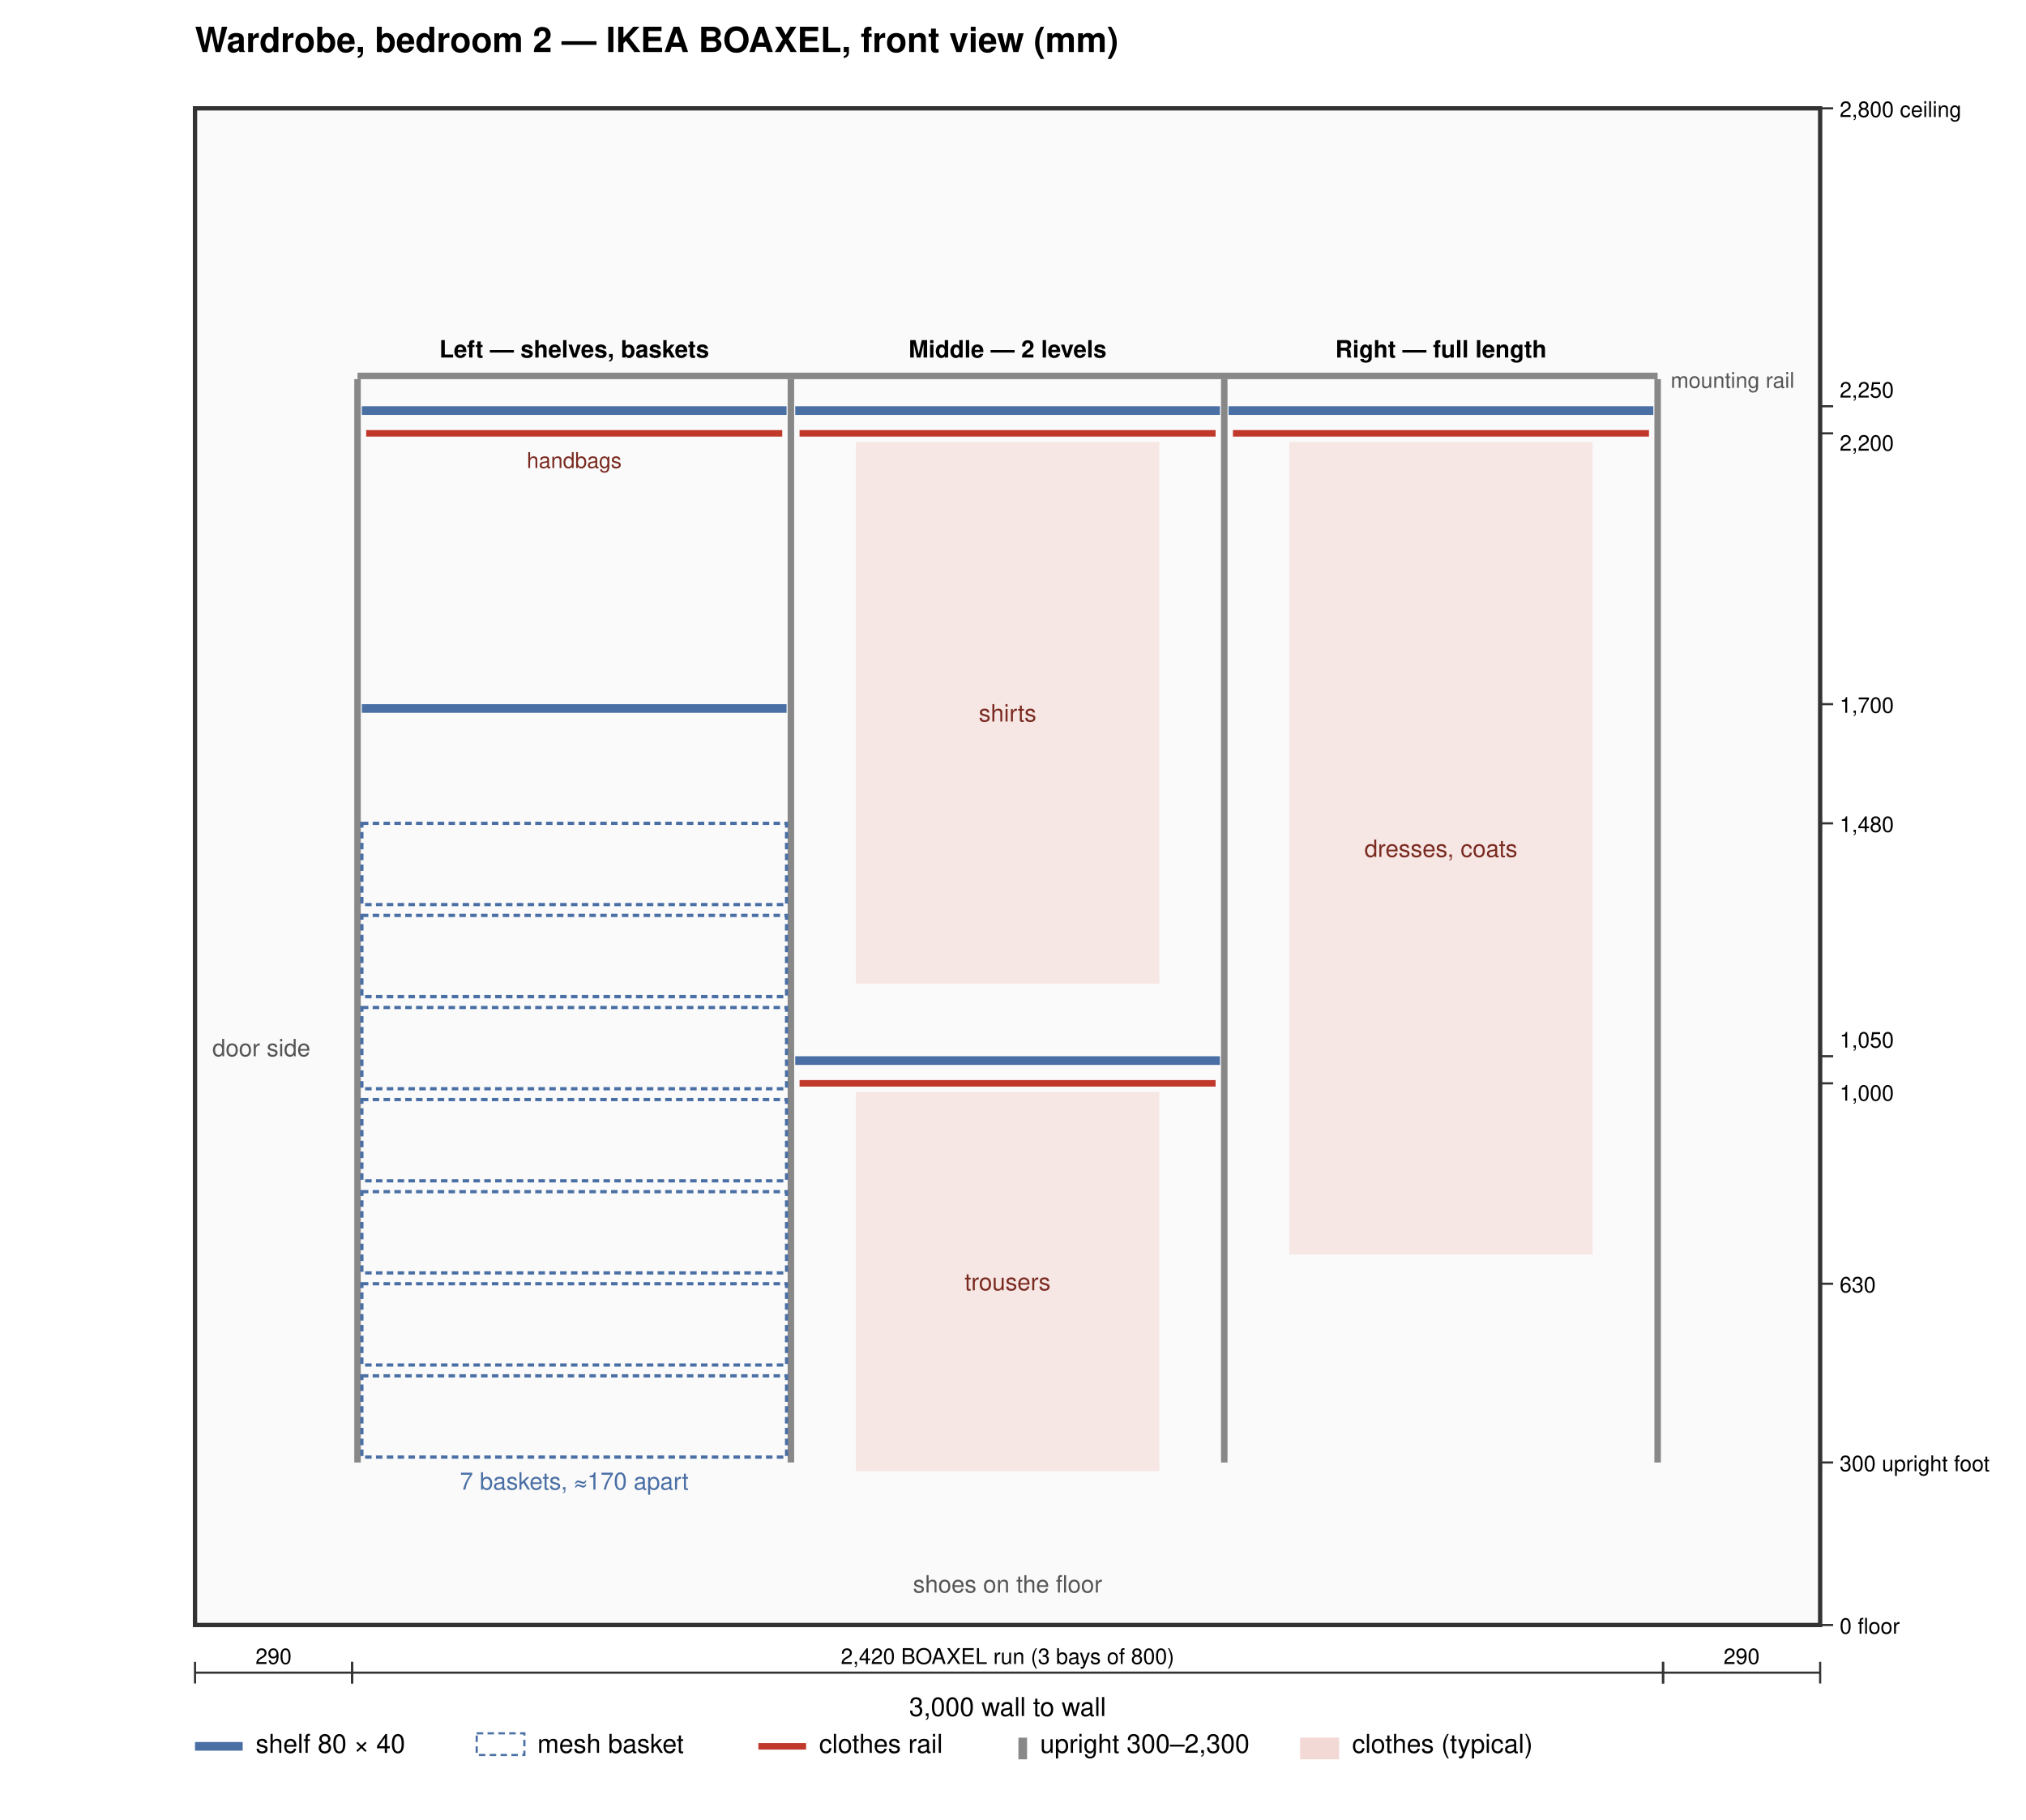
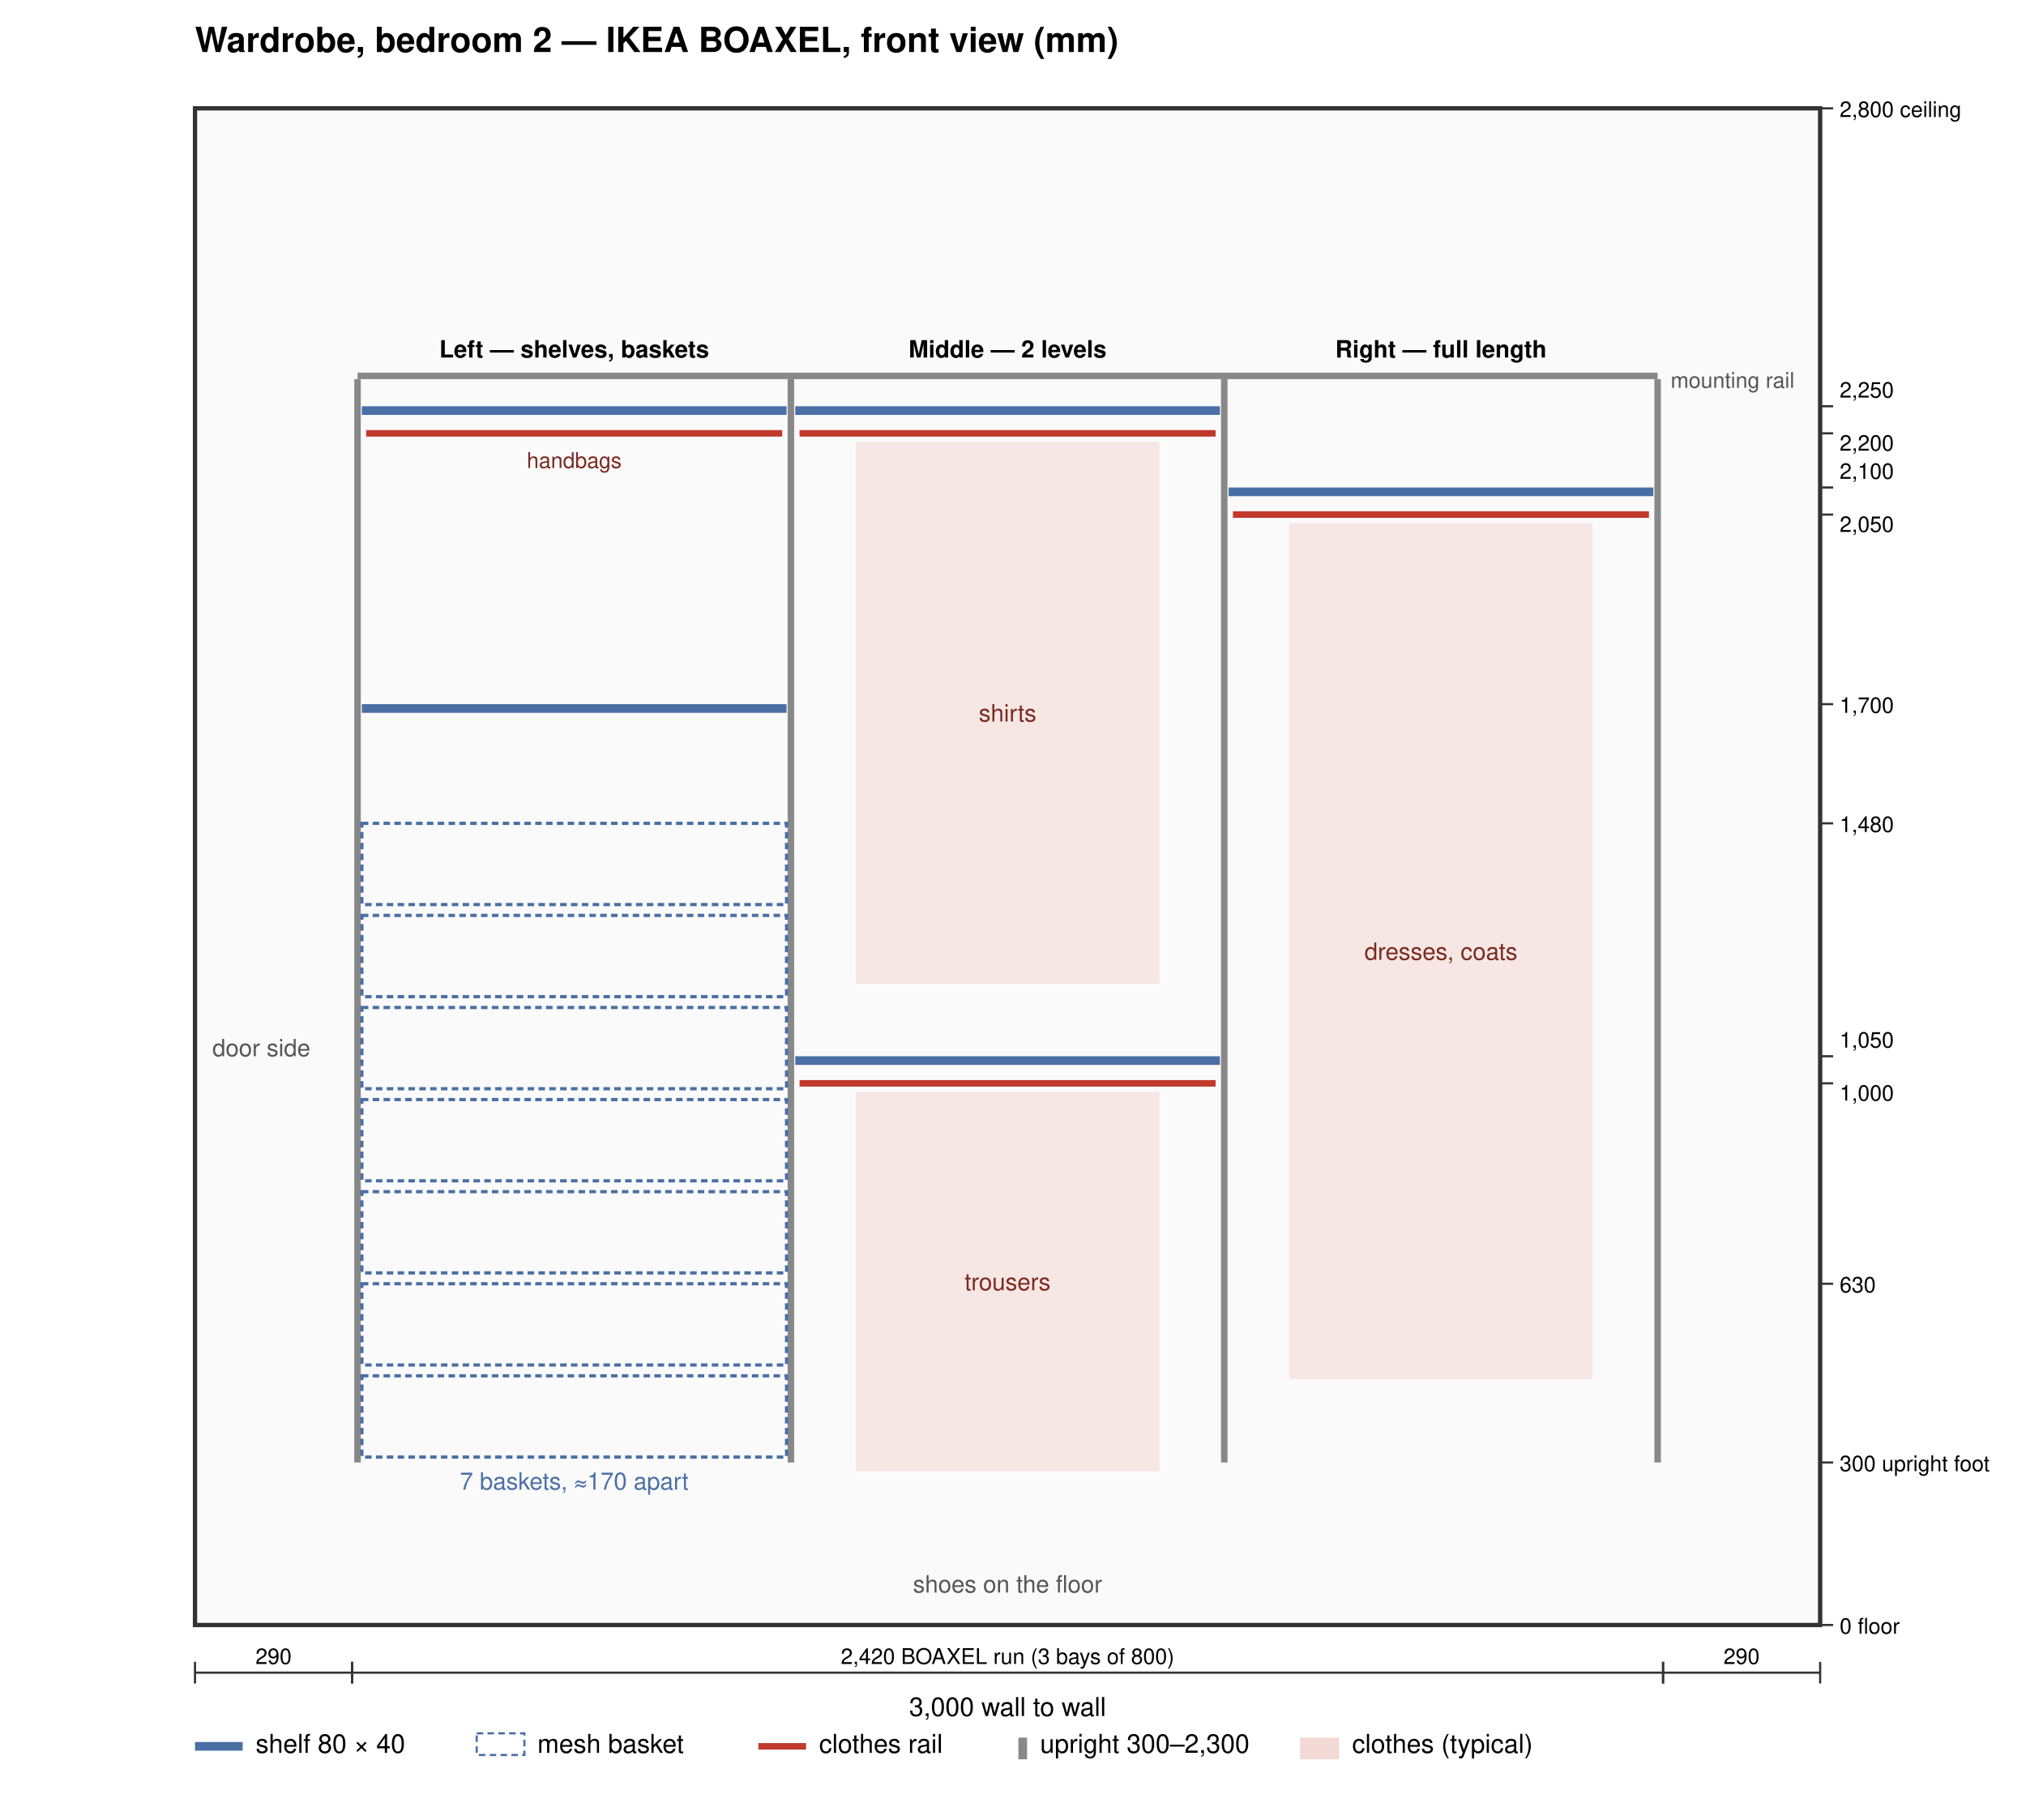
<svg xmlns="http://www.w3.org/2000/svg" viewBox="0 0 935 840" width="935" height="840" font-family="Helvetica, Arial, sans-serif" font-size="12">
  <rect width="935" height="840" fill="#fff" />
  <text x="90" y="24" font-size="16" font-weight="bold">Wardrobe, bedroom 2 — IKEA BOAXEL, front view (mm)</text>
  <rect x="90.0" y="50.0" width="750.0" height="700.0" fill="#fafafa" stroke="#333" stroke-width="2" />
  <rect x="163.5" y="175.0" width="3" height="500.0" fill="#888" />
  <rect x="363.5" y="175.0" width="3" height="500.0" fill="#888" />
  <rect x="563.5" y="175.0" width="3" height="500.0" fill="#888" />
  <rect x="763.5" y="175.0" width="3" height="500.0" fill="#888" />
  <text x="771.0" y="179.0" font-size="10" fill="#555">mounting rail</text>
  <rect x="165.0" y="172.0" width="600.0" height="3" fill="#888" />
  <rect x="167.0" y="187.5" width="196.0" height="4" fill="#4a6fa5" />
  <rect x="167.0" y="325.0" width="196.0" height="4" fill="#4a6fa5" />
  <line x1="169.0" y1="200.0" x2="361.0" y2="200.0" stroke="#c0392b" stroke-width="3" />
  <text x="265.0" y="216.0" text-anchor="middle" fill="#7a2a20" font-size="10">handbags</text>
  <rect x="167.0" y="380.0" width="196.0" height="37.5" fill="none" stroke="#4a6fa5" stroke-width="1.5" stroke-dasharray="3 2" />
  <rect x="167.0" y="422.5" width="196.0" height="37.5" fill="none" stroke="#4a6fa5" stroke-width="1.5" stroke-dasharray="3 2" />
  <rect x="167.0" y="465.0" width="196.0" height="37.5" fill="none" stroke="#4a6fa5" stroke-width="1.5" stroke-dasharray="3 2" />
  <rect x="167.0" y="507.5" width="196.0" height="37.5" fill="none" stroke="#4a6fa5" stroke-width="1.5" stroke-dasharray="3 2" />
  <rect x="167.0" y="550.0" width="196.0" height="37.5" fill="none" stroke="#4a6fa5" stroke-width="1.5" stroke-dasharray="3 2" />
  <rect x="167.0" y="592.5" width="196.0" height="37.5" fill="none" stroke="#4a6fa5" stroke-width="1.5" stroke-dasharray="3 2" />
  <rect x="167.0" y="635.0" width="196.0" height="37.5" fill="none" stroke="#4a6fa5" stroke-width="1.5" stroke-dasharray="3 2" />
  <text x="265.0" y="687.5" text-anchor="middle" fill="#4a6fa5" font-size="11">7 baskets, ≈170 apart</text>
  <rect x="367.0" y="187.5" width="196.0" height="4" fill="#4a6fa5" />
  <line x1="369.0" y1="200.0" x2="561.0" y2="200.0" stroke="#c0392b" stroke-width="3" />
  <rect x="395.0" y="204.0" width="140.0" height="250.0" fill="#f3d9d5" opacity="0.6" />
  <text x="465.0" y="333.0" text-anchor="middle" fill="#7a2a20" font-size="11">shirts</text>
  <rect x="367.0" y="487.5" width="196.0" height="4" fill="#4a6fa5" />
  <line x1="369.0" y1="500.0" x2="561.0" y2="500.0" stroke="#c0392b" stroke-width="3" />
  <rect x="395.0" y="504.0" width="140.0" height="175.0" fill="#f3d9d5" opacity="0.6" />
  <text x="465.0" y="595.5" text-anchor="middle" fill="#7a2a20" font-size="11">trousers</text>
-   <rect x="567.0" y="187.5" width="196.0" height="4" fill="#4a6fa5" />
-   <line x1="569.0" y1="200.0" x2="761.0" y2="200.0" stroke="#c0392b" stroke-width="3" />
-   <rect x="595.0" y="204.0" width="140.0" height="375.0" fill="#f3d9d5" opacity="0.6" />
-   <text x="665.0" y="395.5" text-anchor="middle" fill="#7a2a20" font-size="11">dresses, coats</text>
+   <rect x="567.0" y="225.0" width="196.0" height="4" fill="#4a6fa5" />
+   <line x1="569.0" y1="237.5" x2="761.0" y2="237.5" stroke="#c0392b" stroke-width="3" />
+   <rect x="595.0" y="241.5" width="140.0" height="395.0" fill="#f3d9d5" opacity="0.6" />
+   <text x="665.0" y="443.0" text-anchor="middle" fill="#7a2a20" font-size="11">dresses, coats</text>
  <text x="98.0" y="487.5" font-size="11" fill="#555">door side</text>
  <text x="465.0" y="735.0" text-anchor="middle" fill="#555" font-size="11">shoes on the floor</text>
  <line x1="840.0" y1="50.0" x2="846.0" y2="50.0" stroke="#333" />
  <text x="849.0" y="54.0" font-size="10">2,800 ceiling</text>
  <line x1="840.0" y1="187.5" x2="846.0" y2="187.5" stroke="#333" />
  <text x="849.0" y="183.5" font-size="10">2,250</text>
  <line x1="840.0" y1="200.0" x2="846.0" y2="200.0" stroke="#333" />
  <text x="849.0" y="208.0" font-size="10">2,200</text>
+   <line x1="840.0" y1="225.0" x2="846.0" y2="225.0" stroke="#333" />
+   <text x="849.0" y="221.0" font-size="10">2,100</text>
+   <line x1="840.0" y1="237.5" x2="846.0" y2="237.5" stroke="#333" />
+   <text x="849.0" y="245.5" font-size="10">2,050</text>
  <line x1="840.0" y1="325.0" x2="846.0" y2="325.0" stroke="#333" />
  <text x="849.0" y="329.0" font-size="10">1,700</text>
  <line x1="840.0" y1="380.0" x2="846.0" y2="380.0" stroke="#333" />
  <text x="849.0" y="384.0" font-size="10">1,480</text>
  <line x1="840.0" y1="592.5" x2="846.0" y2="592.5" stroke="#333" />
  <text x="849.0" y="596.5" font-size="10">630</text>
  <line x1="840.0" y1="487.5" x2="846.0" y2="487.5" stroke="#333" />
  <text x="849.0" y="483.5" font-size="10">1,050</text>
  <line x1="840.0" y1="500.0" x2="846.0" y2="500.0" stroke="#333" />
  <text x="849.0" y="508.0" font-size="10">1,000</text>
  <line x1="840.0" y1="675.0" x2="846.0" y2="675.0" stroke="#333" />
  <text x="849.0" y="679.0" font-size="10">300 upright foot</text>
  <line x1="840.0" y1="750.0" x2="846.0" y2="750.0" stroke="#333" />
  <text x="849.0" y="754.0" font-size="10">0 floor</text>
  <line x1="90.0" y1="772.0" x2="162.5" y2="772.0" stroke="#333" />
  <line x1="90.0" y1="767.0" x2="90.0" y2="777.0" stroke="#333" />
  <line x1="162.5" y1="767.0" x2="162.5" y2="777.0" stroke="#333" />
  <text x="126.25" y="768.0" text-anchor="middle" font-size="10">290</text>
  <line x1="162.5" y1="772.0" x2="767.5" y2="772.0" stroke="#333" />
  <line x1="162.5" y1="767.0" x2="162.5" y2="777.0" stroke="#333" />
  <line x1="767.5" y1="767.0" x2="767.5" y2="777.0" stroke="#333" />
  <text x="465.0" y="768.0" text-anchor="middle" font-size="10">2,420 BOAXEL run (3 bays of 800)</text>
  <line x1="767.5" y1="772.0" x2="840.0" y2="772.0" stroke="#333" />
  <line x1="767.5" y1="767.0" x2="767.5" y2="777.0" stroke="#333" />
  <line x1="840.0" y1="767.0" x2="840.0" y2="777.0" stroke="#333" />
  <text x="803.75" y="768.0" text-anchor="middle" font-size="10">290</text>
  <text x="465.0" y="792.0" text-anchor="middle">3,000 wall to wall</text>
  <text x="265.0" y="165.0" text-anchor="middle" font-weight="bold" font-size="11">Left — shelves, baskets</text>
  <text x="465.0" y="165.0" text-anchor="middle" font-weight="bold" font-size="11">Middle — 2 levels</text>
  <text x="665.0" y="165.0" text-anchor="middle" font-weight="bold" font-size="11">Right — full length</text>
  <rect x="90" y="804.0" width="22" height="4" fill="#4a6fa5" />
  <text x="118" y="809.0">shelf 80 × 40</text>
  <rect x="220" y="800.0" width="22" height="10" fill="none" stroke="#4a6fa5" stroke-dasharray="3 2" />
  <text x="248" y="809.0">mesh basket</text>
  <line x1="350" y1="806.0" x2="372" y2="806.0" stroke="#c0392b" stroke-width="3" />
  <text x="378" y="809.0">clothes rail</text>
  <rect x="470" y="802.0" width="4" height="10" fill="#888" />
  <text x="480" y="809.0">upright 300–2,300</text>
  <rect x="600" y="802.0" width="18" height="10" fill="#f3d9d5" />
  <text x="624" y="809.0">clothes (typical)</text>
</svg>
